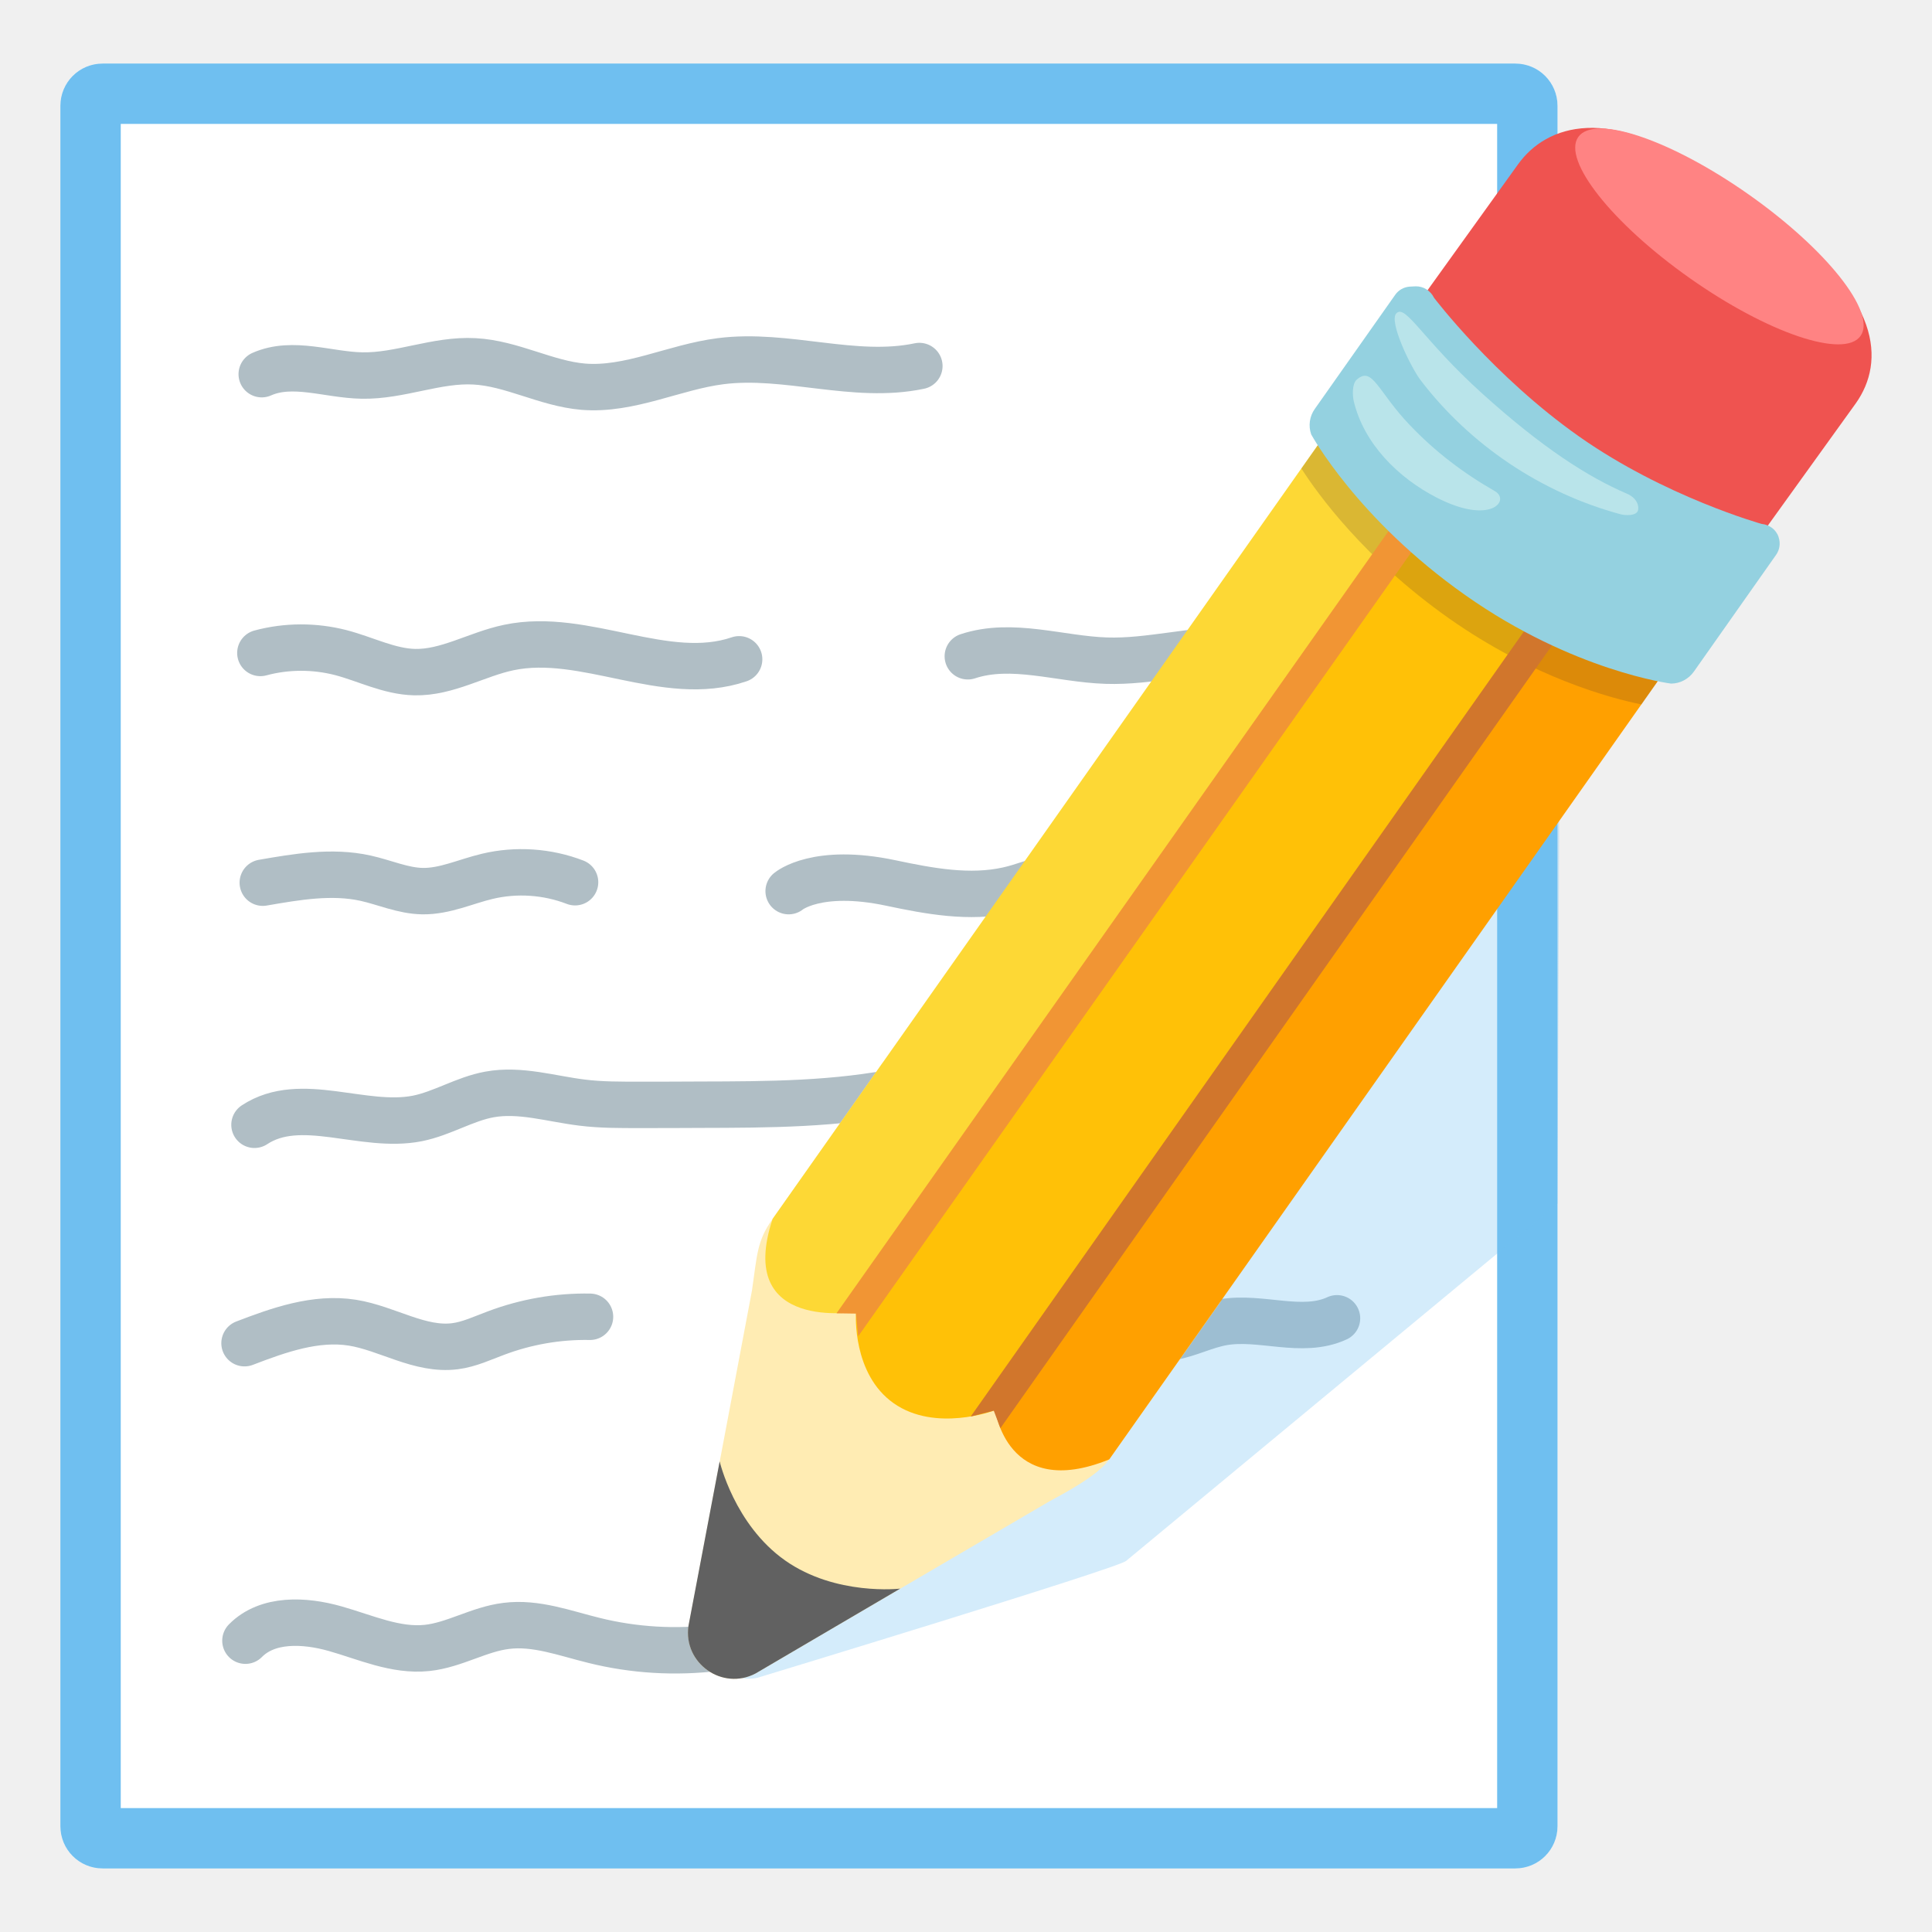
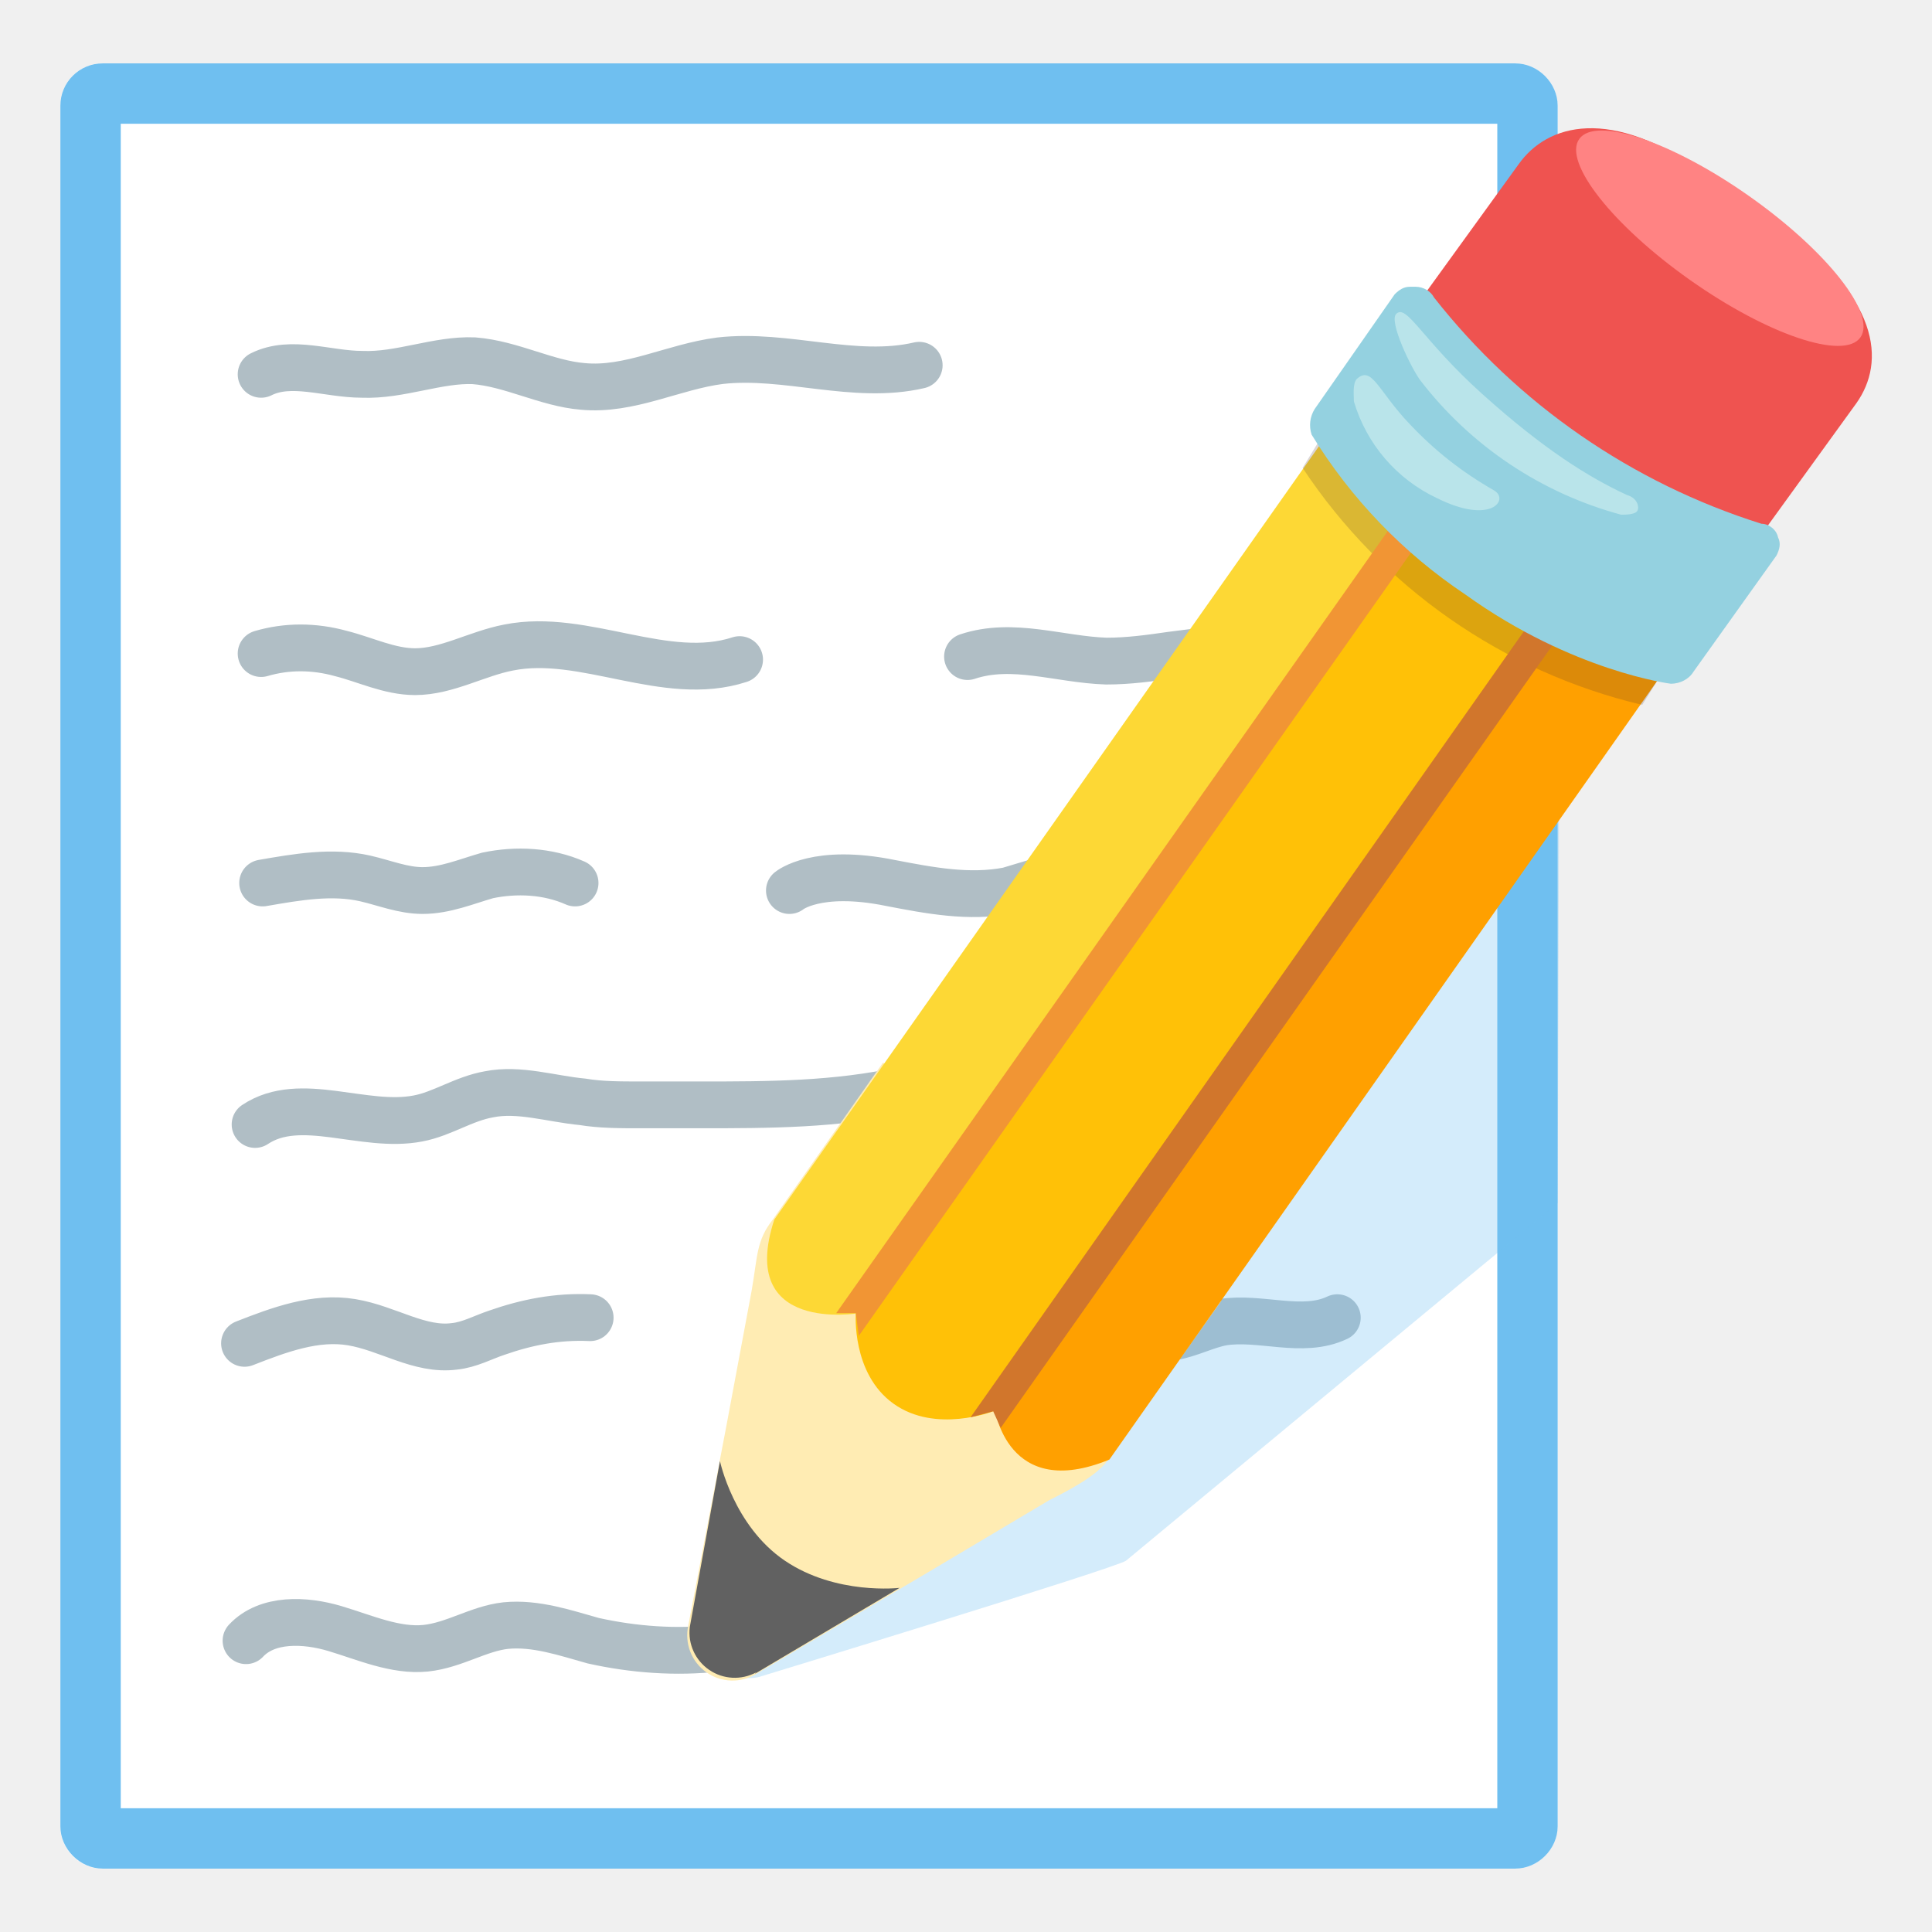
- <svg xmlns="http://www.w3.org/2000/svg" version="1.1" id="Layer_2_copy" x="0px" y="0px" viewBox="0 0 128 128" style="enable-background:new 0 0 128 128;" xml:space="preserve">
-   <g>
-     <path style="fill:#FFFFFF;" d="M100.39,123.79H6.8c-1.55,0-2.8-1.25-2.8-2.8V7.01c0-1.55,1.25-2.8,2.8-2.8h93.59   c1.55,0,2.8,1.25,2.8,2.8v113.98C103.19,122.54,101.94,123.79,100.39,123.79z" />
-     <g>
-       <path style="fill:#6FBFF0;" d="M99.19,8.21v111.58H8V8.21H99.19 M100.39,4.21H6.8C5.25,4.21,4,5.46,4,7.01v113.98    c0,1.55,1.25,2.8,2.8,2.8h93.59c1.55,0,2.8-1.25,2.8-2.8V7.01C103.19,5.46,101.94,4.21,100.39,4.21L100.39,4.21z" />
-     </g>
-     <path style="fill:none;stroke:#9E9E9E;stroke-width:2.982;stroke-linecap:round;stroke-miterlimit:10;" d="M89.6,61.78" />
-     <path style="fill:none;stroke:#9E9E9E;stroke-width:2.982;stroke-linecap:round;stroke-miterlimit:10;" d="M89.6,78.48" />
-     <path style="fill:none;stroke:#9E9E9E;stroke-width:2.982;stroke-linecap:round;stroke-miterlimit:10;" d="M89.6,95.18" />
-     <path style="fill:none;stroke:#9E9E9E;stroke-width:3.075;stroke-linecap:round;stroke-miterlimit:10;" d="M67.34,111.87" />
-     <path style="fill:none;stroke:#B0BEC5;stroke-width:3.075;stroke-linecap:round;stroke-miterlimit:10;" d="M17.34,24.79   c2.05-0.91,4.4,0.05,6.64,0.09c2.51,0.05,4.95-1.08,7.46-0.94c2.47,0.13,4.74,1.47,7.2,1.68c3.09,0.25,6.03-1.3,9.1-1.69   c4.37-0.56,8.85,1.23,13.17,0.32" />
-     <g>
-       <path style="fill:none;stroke:#B0BEC5;stroke-width:3.075;stroke-linecap:round;stroke-miterlimit:10;" d="M17.25,43.26    c1.74-0.47,3.6-0.47,5.34-0.02c1.64,0.43,3.19,1.25,4.88,1.29c2.16,0.05,4.13-1.19,6.24-1.63c5.04-1.06,10.39,2.44,15.26,0.78" />
-       <path style="fill:none;stroke:#B0BEC5;stroke-width:3.075;stroke-linecap:round;stroke-miterlimit:10;" d="M64.12,43.48    c2.93-0.97,6.09,0.19,9.17,0.29c1.46,0.05,2.91-0.15,4.35-0.34c1.83-0.24,3.67-0.49,5.5-0.73" />
-     </g>
-     <g>
-       <path style="fill:none;stroke:#B0BEC5;stroke-width:3.075;stroke-linecap:round;stroke-miterlimit:10;" d="M17.41,58.48    c2.25-0.39,4.57-0.79,6.8-0.3c1.27,0.28,2.49,0.84,3.79,0.86c1.47,0.02,2.85-0.64,4.28-0.98c1.92-0.46,3.98-0.32,5.82,0.39" />
-       <path style="fill:none;stroke:#B0BEC5;stroke-width:3.075;stroke-linecap:round;stroke-miterlimit:10;" d="M52.25,59.04    c0,0,1.86-1.58,6.77-0.54c2.55,0.54,5.22,1.04,7.77,0.47c1-0.22,1.95-0.64,2.95-0.85c1.1-0.22,2.23-0.19,3.35-0.16    c1.82,0.06,3.65,0.11,5.47,0.17" />
-     </g>
-     <path style="fill:none;stroke:#B0BEC5;stroke-width:3.075;stroke-linecap:round;stroke-miterlimit:10;" d="M16.86,74.52   c3.06-2.02,7.19,0.29,10.79-0.42c1.65-0.33,3.13-1.29,4.78-1.59c2.03-0.37,4.08,0.29,6.13,0.54c1.27,0.16,2.55,0.15,3.83,0.15   c1.33,0,2.67,0,4-0.01c4.51-0.01,9.05-0.02,13.46-0.94" />
-     <g>
-       <path style="fill:none;stroke:#B0BEC5;stroke-width:3.075;stroke-linecap:round;stroke-miterlimit:10;" d="M16.2,88.99    c2.29-0.88,4.72-1.74,7.14-1.36c2.32,0.37,4.48,1.86,6.81,1.56c0.94-0.12,1.82-0.54,2.71-0.87c1.99-0.75,4.11-1.12,6.23-1.08" />
-       <path style="fill:none;stroke:#B0BEC5;stroke-width:3.075;stroke-linecap:round;stroke-miterlimit:10;" d="M66.48,89.34    c1.28-1.45,3.48-1.59,5.39-1.3c1.91,0.29,3.83,0.9,5.73,0.55c1.18-0.21,2.26-0.79,3.44-0.99c2.5-0.43,5.23,0.81,7.54-0.26" />
-     </g>
-     <path style="fill:none;stroke:#B0BEC5;stroke-width:3.075;stroke-linecap:round;stroke-miterlimit:10;" d="M16.26,108.7   c1.47-1.49,3.91-1.37,5.93-0.8s4.02,1.5,6.1,1.28c1.81-0.19,3.44-1.24,5.25-1.46c1.96-0.25,3.89,0.49,5.81,0.96   c2.65,0.66,5.41,0.82,8.12,0.49" />
-     <g>
-       <g style="opacity:0.3;">
-         <g>
-           <path style="fill:#6FBFF0;" d="M103.32,50.61L57.43,89.39l-0.04,0.03c-1.07,0.91-10.09,18.43-10.09,18.43      c-0.76,1.84,0.94,3.76,2.91,3.3c0,0,23.73-7.21,24.39-7.73c0,0,28.59-23.68,28.59-23.68L103.32,50.61z" />
-         </g>
-       </g>
-       <g>
-         <path style="fill:#FFECB3;" d="M45.62,107.74l2.49-13.17l1.71-9.07c0.34-2.32,0.32-3.26,1.33-4.69l7.33-10.4l22.41,15.79     l-7.34,10.41c-0.6,0.86-1.89,1.72-3.96,2.82l-7.96,4.66l-11.57,6.78C47.86,112.03,45.26,110.2,45.62,107.74z" />
-         <g>
-           <path style="fill:none;" d="M72.73,93.79l0.02-0.03L72.73,93.79z" />
-           <path style="fill:none;" d="M54.11,80.61l-0.13,0.18c0.04-0.06,0.07-0.14,0.11-0.2L54.11,80.61z" />
-         </g>
-         <path style="fill:#616161;" d="M50.06,110.87l9.58-5.62c0,0-4.27,0.5-7.63-1.87s-4.33-6.56-4.33-6.56l-2.07,10.91     C45.26,110.2,47.86,112.03,50.06,110.87z" />
-         <path style="fill:#FFC107;" d="M103.19,40.45l-9.13-6.43L56.71,87.03c0,0-0.26,4,2.5,5.94c2.76,1.94,6.63,0.49,6.63,0.49     L103.19,40.45z" />
-         <path style="fill:#FFA000;" d="M109.83,45.13L73.49,96.69c-6.83,2.78-7.57-3.35-7.57-3.35l37.27-52.89L109.83,45.13z" />
-         <path style="fill:#FDD835;" d="M94.06,34.01L56.79,86.9c0,0-8.12,1.41-5.6-6.15l36.23-51.42L94.06,34.01z" />
-         <path style="opacity:0.2;fill:#4E342E;" d="M87.42,29.34c0,0,5.16,5.36,9.15,8.2c7.64,5.43,13.26,7.59,13.26,7.59l-1.08,1.54     c-2-0.4-7.15-1.76-12.75-5.7c-5.63-3.97-8.71-8.26-9.78-9.93L87.42,29.34z" />
-         <g>
-           <polygon style="fill:#F19534;" points="56.86,88.53 56.71,87.03 55.42,87.01 93.23,33.43 94.9,34.61     " />
-         </g>
-         <g>
-           <polygon style="fill:#D1762C;" points="65.84,93.46 64.31,93.85 101.41,41.2 103.09,42.38 66.28,94.62     " />
-         </g>
-         <path style="fill:#EF5350;" d="M93.01,21.41l6.56,13.77l15.84,2.02l7.55-10.49c1.94-2.75,1.71-7.07-5.57-12.2l-4.39-3.09     c-6.29-4.44-10.51-3.24-12.45-0.5L93.01,21.41z" />
-         <path style="fill:#94D1E0;" d="M112.22,44.5c-0.35,0.49-0.91,0.79-1.51,0.79c0,0-6.47-0.81-13.63-5.86     c-7.17-5.05-10.21-10.65-10.21-10.65c-0.2-0.57-0.11-1.2,0.24-1.69l5.32-7.55c0.22-0.32,0.57-0.52,0.96-0.55     c0.13-0.01,0.26-0.01,0.4-0.02c0.52-0.01,0.99,0.29,1.22,0.76c0,0,3.93,5.19,9.61,9.19c5.68,4,12.09,5.79,12.09,5.79     c0.52,0.05,0.97,0.38,1.13,0.88c0,0,0,0.01,0,0.01c0.13,0.39,0.07,0.82-0.17,1.16L112.22,44.5z" />
-         <ellipse transform="matrix(0.576 -0.8174 0.8174 0.576 35.4977 99.7629)" style="fill:#FF8383;" cx="113.92" cy="15.66" rx="3.39" ry="11.44" />
-         <path style="fill:#B9E4EA;" d="M94.12,25.19c3.28,4.3,8.02,7.47,13.24,8.88c0.34,0.09,1.01,0.11,1.15-0.22     c0.1-0.25,0-0.83-0.72-1.14c-2.6-1.12-5.6-3.04-9.57-6.62c-3.97-3.58-5.09-5.97-5.71-5.33C91.99,21.3,93.49,24.37,94.12,25.19z" />
-         <path style="fill:#B9E4EA;" d="M99.04,32.54c1.04,0.6-0.25,2.28-3.85,0.43c-2.57-1.32-4.83-3.58-5.5-6.39     c-0.08-0.33-0.13-1.14,0.2-1.43c1.05-0.92,1.38,0.79,3.53,3.03C95.08,29.92,96.94,31.34,99.04,32.54z" />
-       </g>
-     </g>
-   </g>
+ <svg xmlns="http://www.w3.org/2000/svg" xml:space="preserve" viewBox="0 0 128 128">
+   <path fill="#fff" d="M100.4 123.8H6.8A2.8 2.8 0 0 1 4 121V7c0-1.5 1.2-2.8 2.8-2.8h93.6c1.5 0 2.8 1.3 2.8 2.8v114c0 1.5-1.3 2.8-2.8 2.8z" />
+   <path fill="#6fbff0" d="M99.2 8.2v111.6H8V8.2h91.2m1.2-4H6.8A2.8 2.8 0 0 0 4 7v114c0 1.5 1.3 2.8 2.8 2.8h93.6c1.5 0 2.8-1.3 2.8-2.8V7c0-1.5-1.3-2.8-2.8-2.8z" />
+   <path fill="none" stroke="#b0bec5" stroke-linecap="round" stroke-miterlimit="10" stroke-width="3.1" d="M17.3 24.8c2-1 4.4 0 6.7 0 2.5.1 5-1 7.4-.9 2.5.2 4.8 1.5 7.2 1.7 3.1.3 6-1.3 9.1-1.7 4.4-.5 8.9 1.3 13.2.3M17.3 43.3c1.7-.5 3.5-.5 5.3 0 1.6.4 3.2 1.2 4.9 1.2 2.1 0 4.1-1.2 6.2-1.6 5-1 10.4 2.4 15.3.8m15.1-.2c3-1 6.1.2 9.2.3 1.5 0 2.9-.2 4.3-.4l5.5-.7M17.4 58.5c2.3-.4 4.6-.8 6.8-.3 1.3.3 2.5.8 3.8.8 1.5 0 2.9-.6 4.3-1 1.9-.4 4-.3 5.8.5m14.2.5s1.8-1.5 6.7-.5c2.6.5 5.2 1 7.8.5l3-.9A15 15 0 0 1 73 58l5.5.1M16.9 74.5c3-2 7.2.3 10.8-.4 1.6-.3 3-1.3 4.7-1.6 2-.4 4.1.3 6.2.5 1.2.2 2.5.2 3.8.2h4c4.5 0 9 0 13.5-1M16.2 89c2.3-.9 4.7-1.8 7.1-1.4 2.4.4 4.5 1.9 6.8 1.6 1-.1 1.9-.6 2.8-.9 2-.7 4-1.1 6.2-1m27.4 2c1.3-1.4 3.5-1.5 5.4-1.3 1.9.3 3.8 1 5.7.6 1.2-.2 2.3-.8 3.4-1 2.5-.4 5.3.8 7.6-.3m-72.3 21.4c1.4-1.5 3.9-1.4 5.9-.8s4 1.5 6 1.3c1.9-.2 3.5-1.3 5.3-1.5 2-.2 4 .5 5.8 1 2.7.6 5.5.8 8.2.5" />
+   <path fill="#6fbff0" d="M103.3 50.6 57.4 89.4c-1 1-10.1 18.4-10.1 18.4-.8 1.9 1 3.8 3 3.3 0 0 23.6-7.2 24.3-7.7l28.6-23.7.1-29z" opacity=".3" />
+   <path fill="#ffecb3" d="m45.6 107.7 2.5-13.1 1.7-9.1c.4-2.3.3-3.3 1.4-4.7l7.3-10.4 22.4 15.8-7.4 10.4c-.6.9-1.8 1.7-4 2.8l-7.9 4.7-11.5 6.8a3 3 0 0 1-4.5-3.2z" />
+   <path fill="none" d="M72.7 93.8zM54.1 80.6l-.1.2v-.2h.1z" />
+   <path fill="#616161" d="m50 110.9 9.6-5.7s-4.2.5-7.6-1.8-4.3-6.6-4.3-6.6l-2 11a3 3 0 0 0 4.4 3z" />
+   <path fill="#ffc107" d="M103.2 40.5 94 34 56.7 87s-.3 4 2.5 6 6.6.5 6.6.5l37.4-53z" />
+   <path fill="#ffa000" d="M109.8 45.1 73.5 96.7c-6.8 2.8-7.6-3.4-7.6-3.4l37.3-52.8 6.6 4.6z" />
+   <path fill="#fdd835" d="M94 34 56.9 87s-8.1 1.4-5.6-6.2l36.2-51.4 6.7 4.7z" />
+   <path fill="#4e342e" d="M87.4 29.3s5.2 5.4 9.2 8.2a67.3 67.3 0 0 0 13.2 7.6l-1 1.6A37.3 37.3 0 0 1 86.3 31l1.1-1.8z" opacity=".2" />
+   <path fill="#f19534" d="m56.9 88.5-.2-1.5h-1.3l37.8-53.6 1.7 1.2z" />
+   <path fill="#d1762c" d="m65.8 93.5-1.5.4 37.1-52.7 1.7 1.2-36.8 52.2z" />
+   <path fill="#ef5350" d="m93 21.4 6.6 13.8 15.8 2 7.6-10.5c1.9-2.7 1.7-7-5.6-12.2l-4.4-3c-6.3-4.5-10.5-3.3-12.4-.6L93 21.4z" />
+   <path fill="#94d1e0" d="M112.2 44.5c-.3.5-.9.8-1.5.8 0 0-6.5-.8-13.6-5.9a34.3 34.3 0 0 1-10.2-10.6 2 2 0 0 1 .2-1.7l5.3-7.6c.3-.3.6-.5 1-.5h.4c.5 0 1 .3 1.2.7a44.6 44.6 0 0 0 21.7 15c.5 0 1 .4 1.1.9.2.4.1.8-.1 1.2l-5.5 7.7z" />
+   <ellipse cx="113.9" cy="15.7" fill="#ff8383" rx="3.4" ry="11.4" transform="rotate(-54.8 114 15.7)" />
+   <path fill="#b9e4ea" d="M94.1 25.2a25 25 0 0 0 13.3 8.9c.3 0 1 0 1.1-.3.1-.2 0-.8-.7-1-2.6-1.2-5.6-3.1-9.6-6.7s-5-6-5.7-5.3c-.5.5 1 3.6 1.6 4.4zm4.9 7.3c1 .6-.2 2.3-3.8.5a10.3 10.3 0 0 1-5.5-6.4c0-.4-.1-1.2.2-1.5 1-.9 1.4.8 3.5 3 1.7 1.8 3.5 3.2 5.6 4.4z" />
</svg>
